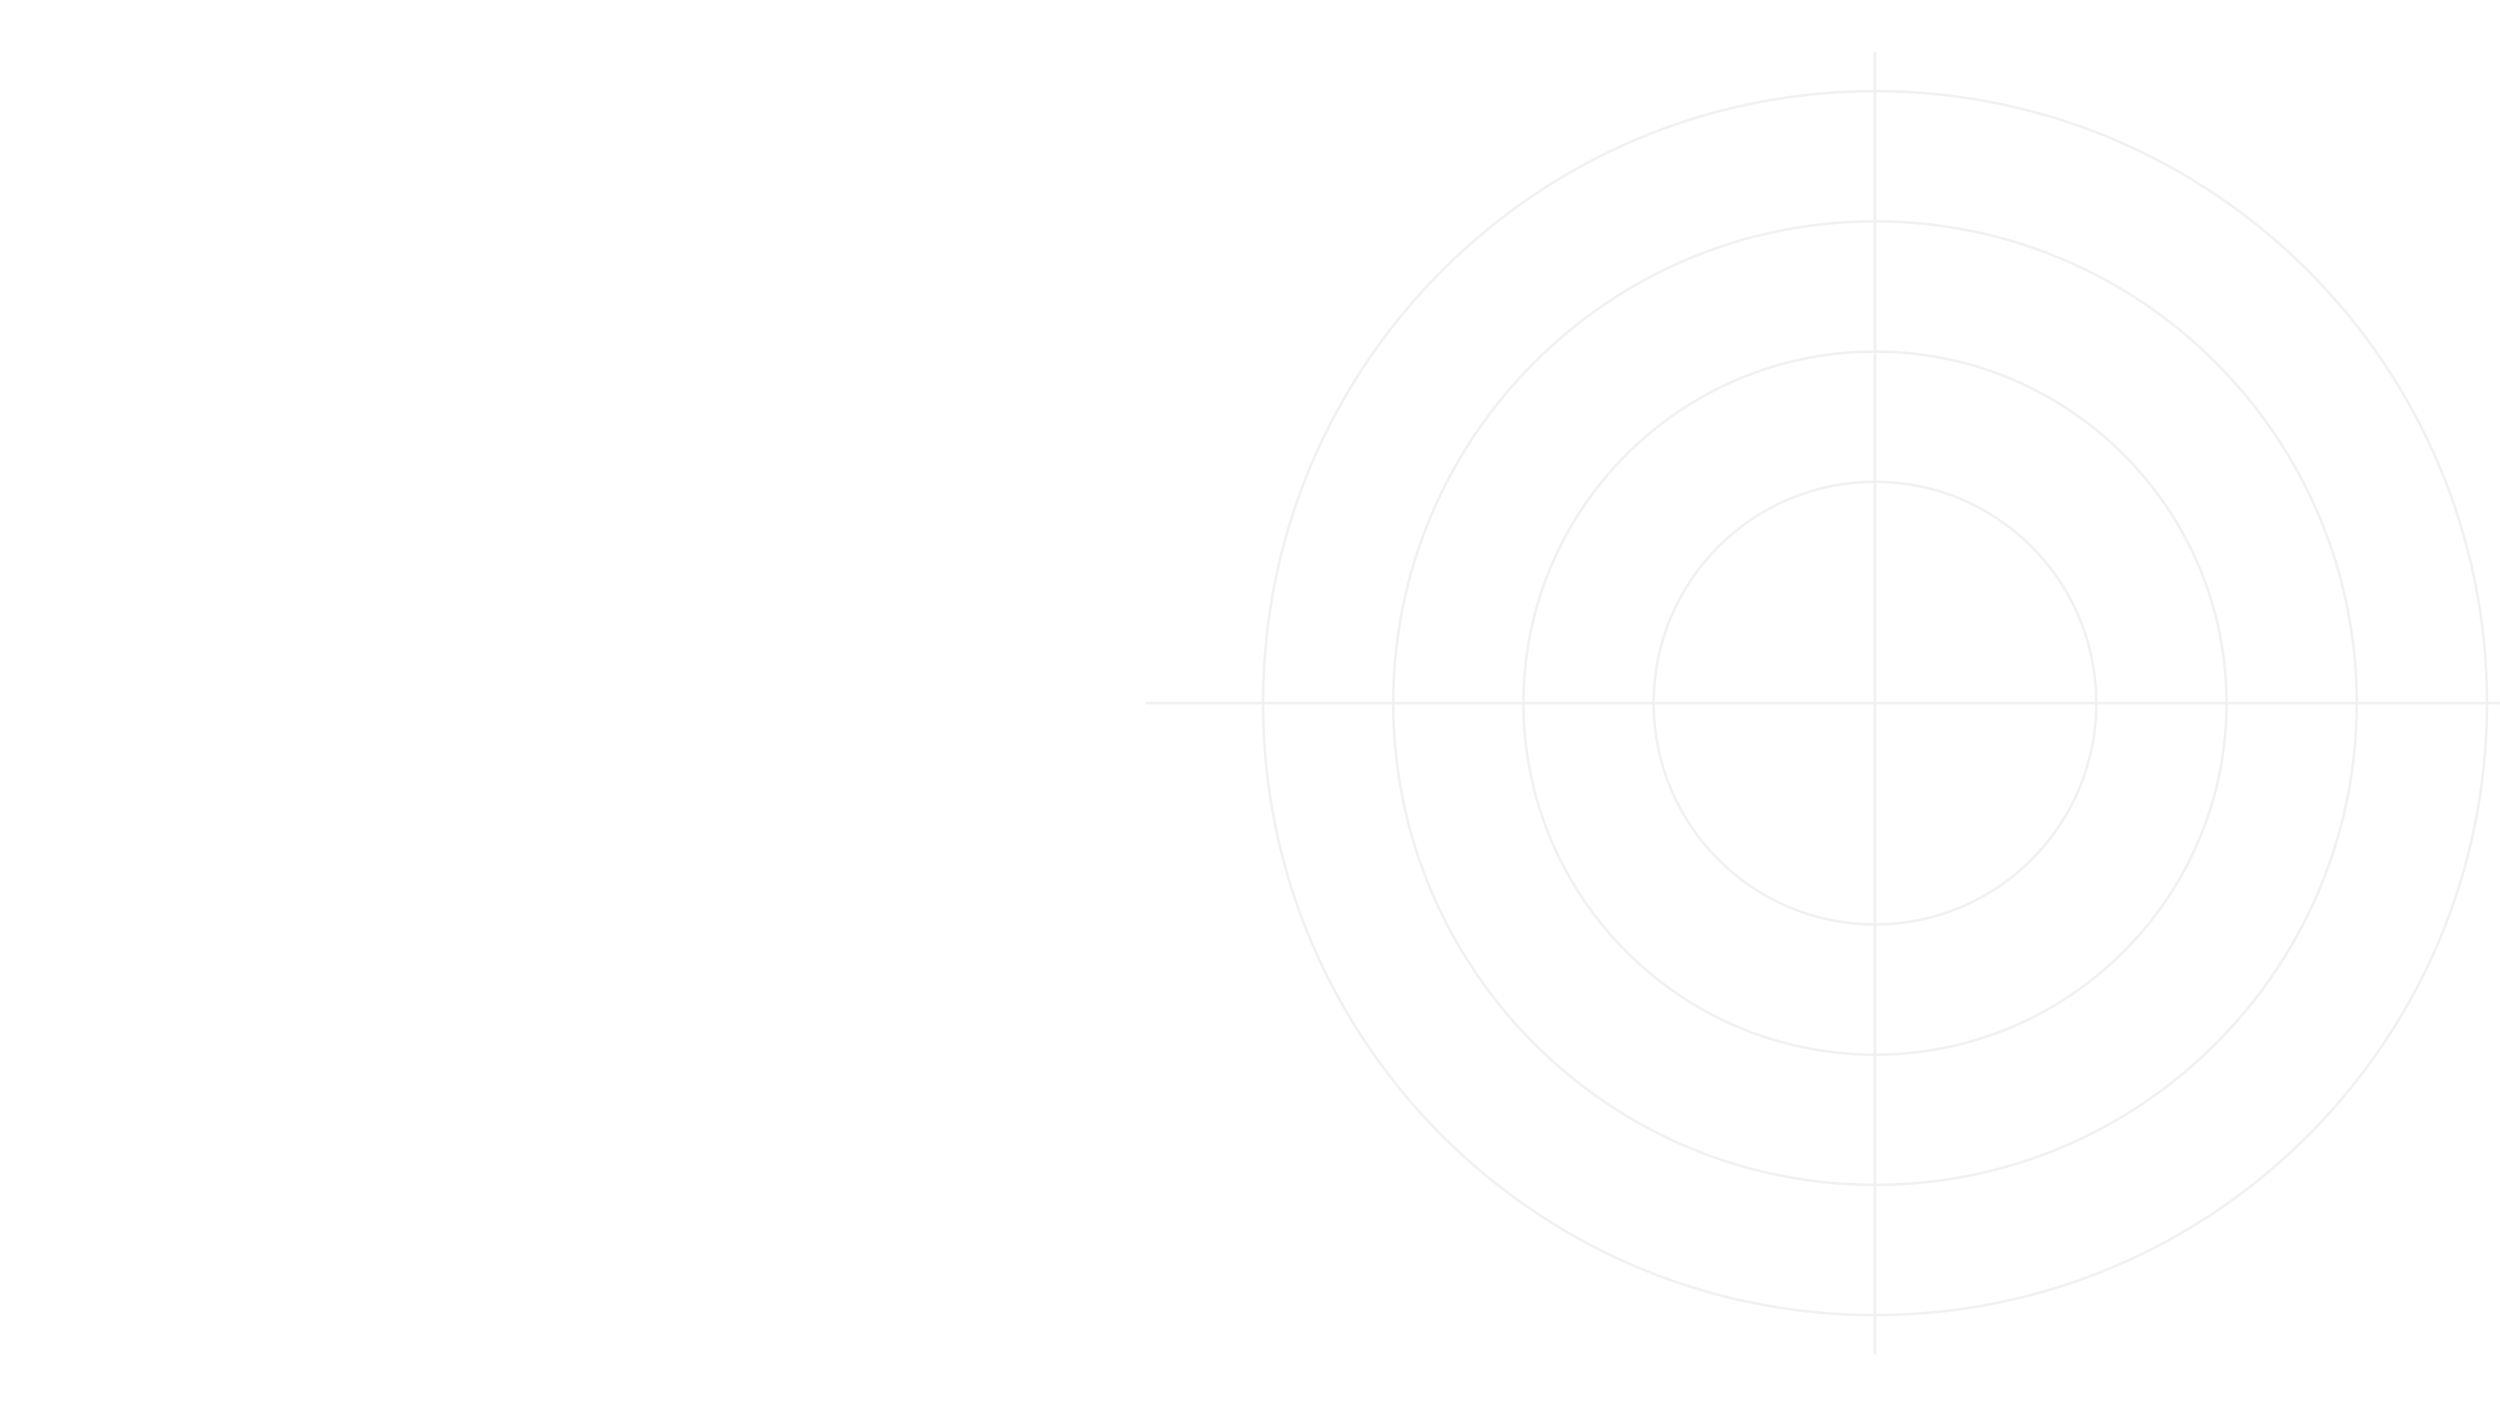
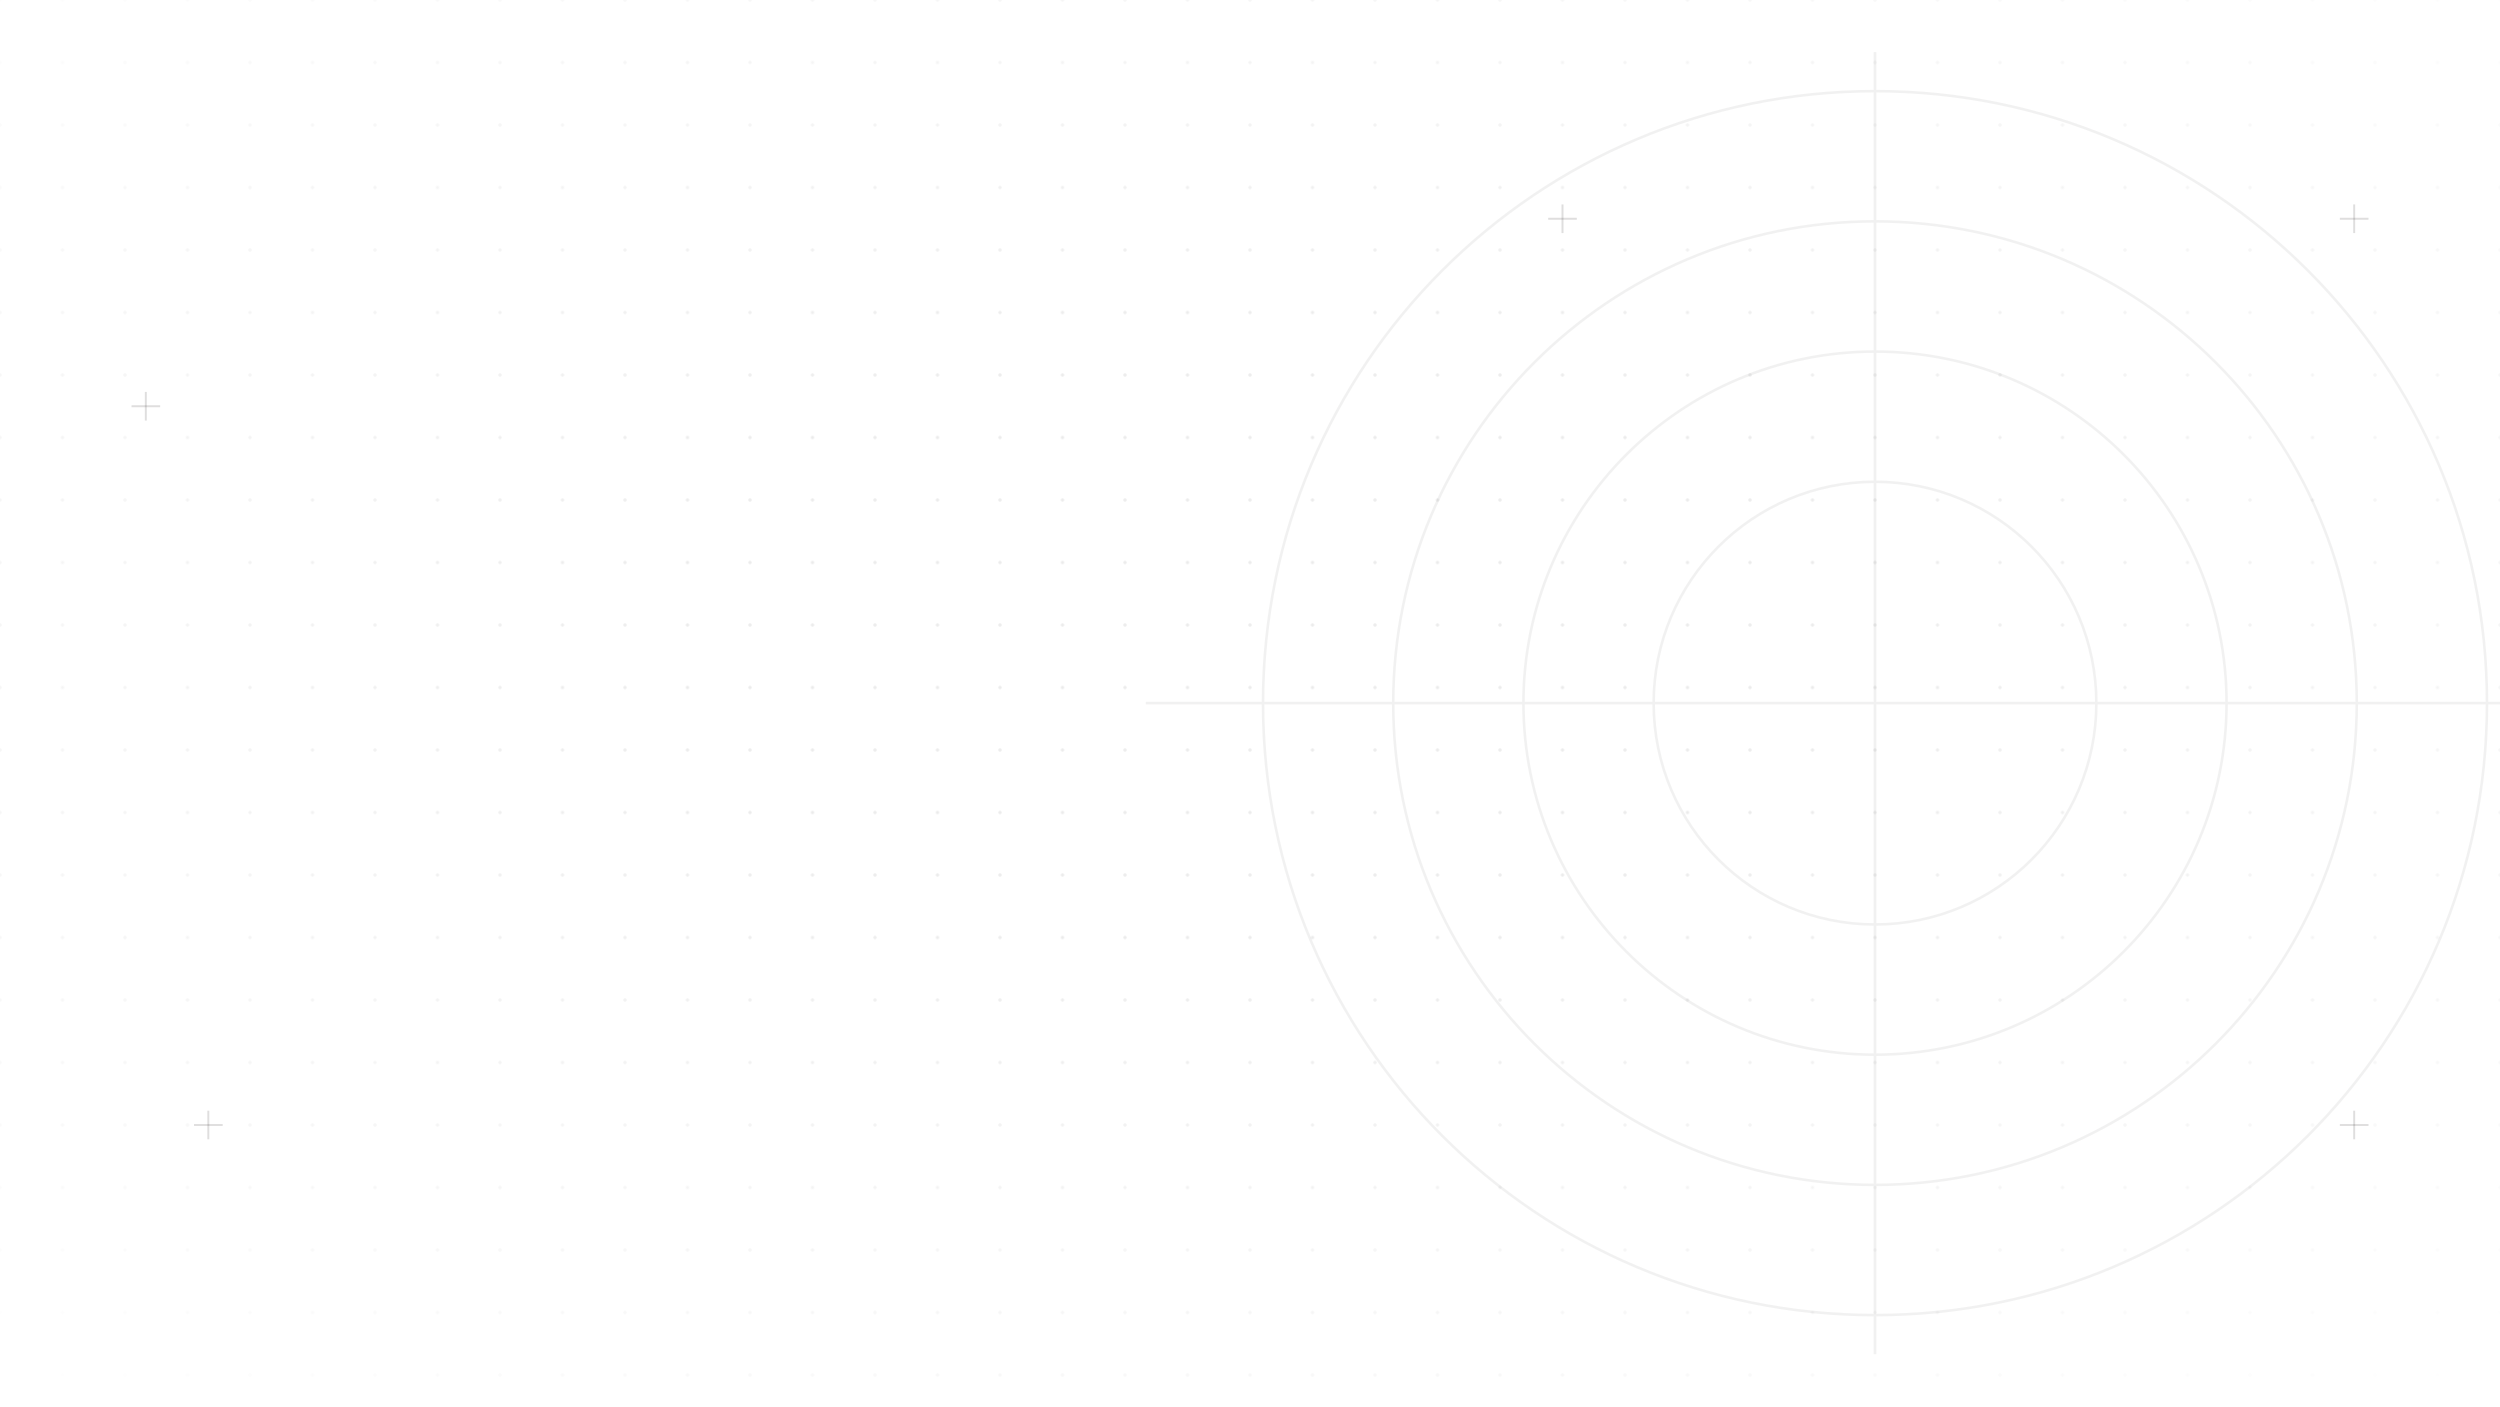
<svg xmlns="http://www.w3.org/2000/svg" width="1920" height="1080" viewBox="0 0 1920 1080">
+   <defs>
+     <pattern id="d2" x="-24" y="-24" width="48" height="48" patternUnits="userSpaceOnUse">
+       <circle cx="24" cy="24" r="1.35" fill="#16130F" fill-opacity="0.075" />
+     </pattern>
+     <radialGradient id="f2" gradientUnits="userSpaceOnUse" cx="960" cy="496.8" r="1440" gradientTransform="translate(960 496.8) scale(1 0.525) translate(-960 -496.8)">
+       <stop offset="0.3" stop-color="#fff" />
+       <stop offset="1" stop-color="#fff" stop-opacity="0" />
+     </radialGradient>
+     <mask id="m2">
+       <rect width="1920" height="1080" fill="url(#f2)" />
+     </mask>
+   </defs>
+   <rect width="1920" height="1080" fill="url(#d2)" mask="url(#m2)" />
  <g fill="none" stroke="#16130F" stroke-width="2" opacity="0.06">
    <circle cx="1440" cy="540" r="170" />
    <circle cx="1440" cy="540" r="270" />
    <circle cx="1440" cy="540" r="370" />
    <circle cx="1440" cy="540" r="470" />
    <line x1="880" y1="540" x2="2000" y2="540" />
    <line x1="1440" y1="40" x2="1440" y2="1040" />
  </g>
+   <g stroke="#16130F" stroke-opacity="0.14" stroke-width="1.5">
+     <line x1="101" y1="312" x2="123" y2="312" />
+     <line x1="112" y1="301" x2="112" y2="323" />
+     <line x1="1189" y1="168" x2="1211" y2="168" />
+     <line x1="1200" y1="157" x2="1200" y2="179" />
+     <line x1="1797" y1="168" x2="1819" y2="168" />
+     <line x1="1808" y1="157" x2="1808" y2="179" />
+     <line x1="1797" y1="864" x2="1819" y2="864" />
+     <line x1="1808" y1="853" x2="1808" y2="875" />
+     <line x1="149" y1="864" x2="171" y2="864" />
+     <line x1="160" y1="853" x2="160" y2="875" />
+   </g>
</svg>
